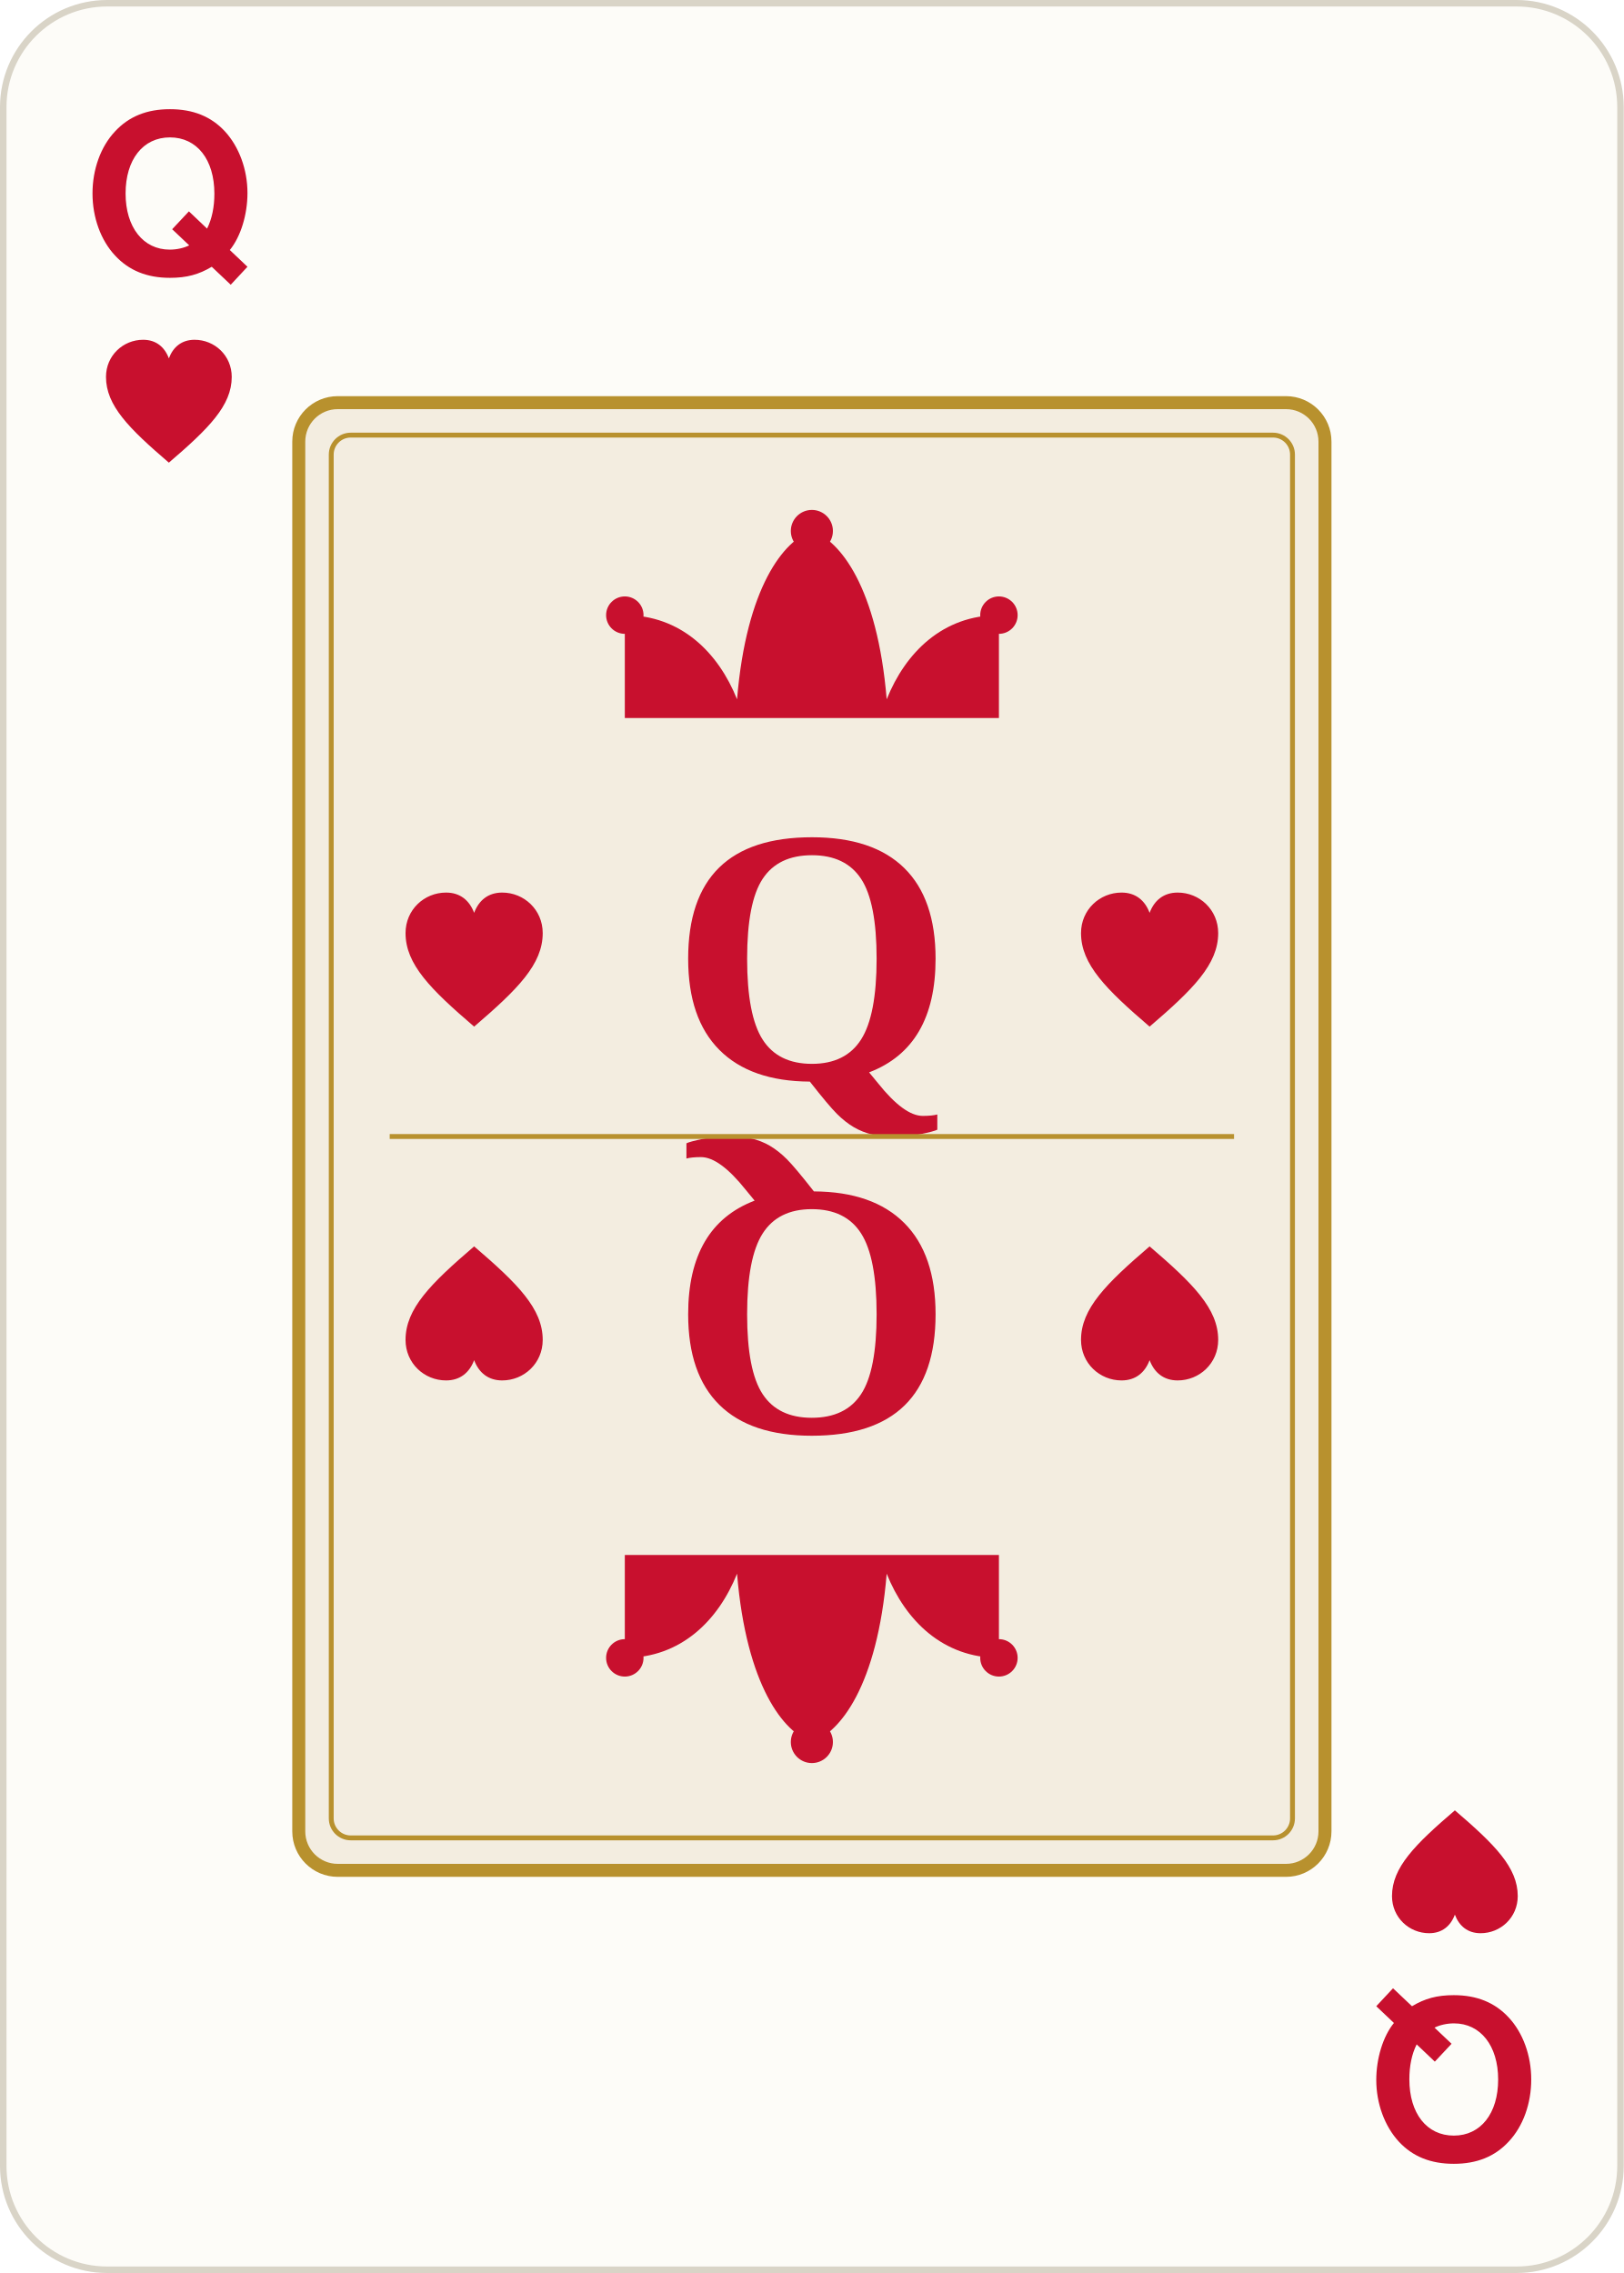
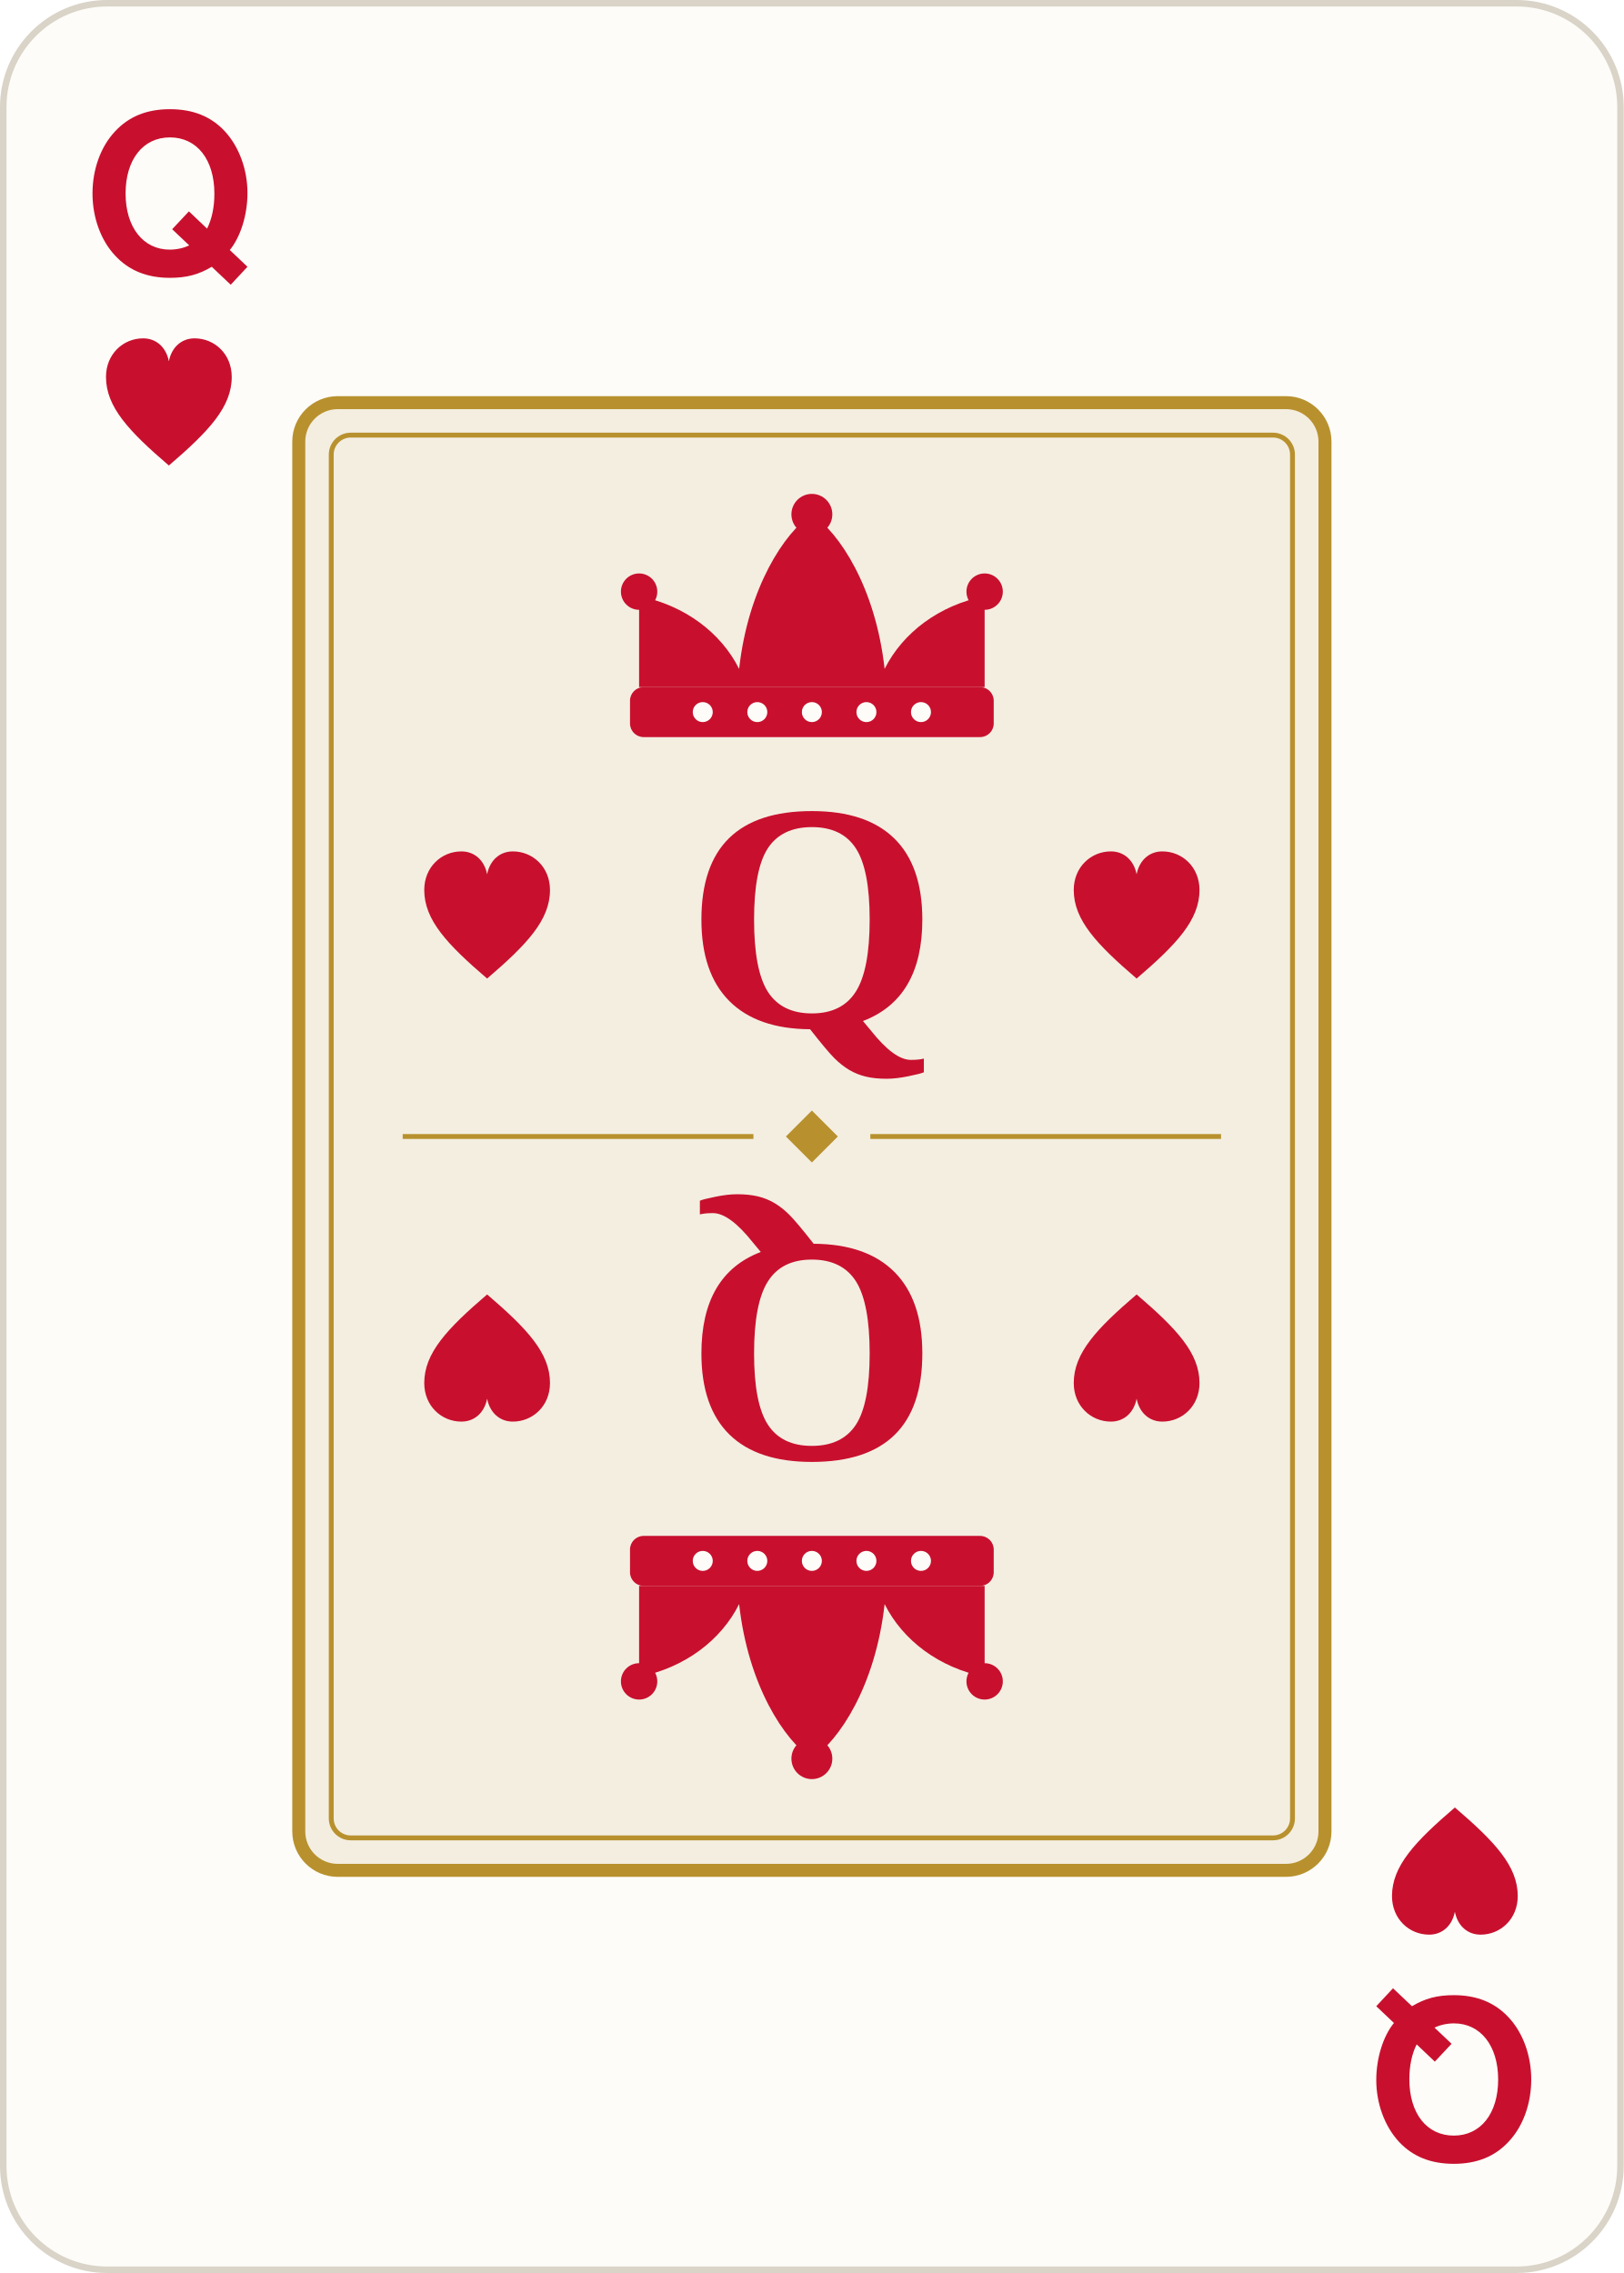
<svg xmlns="http://www.w3.org/2000/svg" viewBox="0 0 250 350" width="250" height="350">
  <rect x="0.5" y="0.5" width="249" height="349" rx="16" fill="#fdfcf8" stroke="#d9d4c7" stroke-width="1" />
  <text x="26" y="42" font-size="34" font-weight="700" text-anchor="middle" fill="#c8102e" font-family="Helvetica Neue, Helvetica, Arial, sans-serif">Q</text>
-   <path d="M50,92 C22,68 6,52 6,32 C6,17 18,6 32,6 C41,6 47,11 50,19 C53,11 59,6 68,6 C82,6 94,17 94,32 C94,52 78,68 50,92 Z" fill="#c8102e" transform="translate(26.0,62.0) scale(0.22) translate(-50,-50)" />
+   <path d="M50,94 C22,70 6,53 6,32 C6,16 18,5 32,5 C41,5 48,11 50,21 C52,11 59,5 68,5 C82,5 94,16 94,32 C94,53 78,70 50,94 Z" fill="#c8102e" transform="translate(26.0,62.0) scale(0.22) translate(-50,-50)" />
  <g transform="rotate(180 125.0 175.0)">
    <text x="26" y="42" font-size="34" font-weight="700" text-anchor="middle" fill="#c8102e" font-family="Helvetica Neue, Helvetica, Arial, sans-serif">Q</text>
-     <path d="M50,92 C22,68 6,52 6,32 C6,17 18,6 32,6 C41,6 47,11 50,19 C53,11 59,6 68,6 C82,6 94,17 94,32 C94,52 78,68 50,92 Z" fill="#c8102e" transform="translate(26.0,62.0) scale(0.22) translate(-50,-50)" />
+     <path d="M50,94 C22,70 6,53 6,32 C6,16 18,5 32,5 C41,5 48,11 50,21 C52,11 59,5 68,5 C82,5 94,16 94,32 C94,53 78,70 50,94 Z" fill="#c8102e" transform="translate(26.0,62.0) scale(0.22) translate(-50,-50)" />
  </g>
-   <rect x="46" y="62" width="158" height="226" rx="6" fill="#f3ede0" stroke="#b8912e" stroke-width="2" />
+   <rect x="46" y="62" width="158" height="226" rx="6" fill="#f4eee1" stroke="#b8912e" stroke-width="2" />
  <rect x="51" y="67" width="148" height="216" rx="3" fill="none" stroke="#b8912e" stroke-width="0.75" />
-   <g transform="translate(89.0,76) scale(0.72)">
+   <g transform="translate(90.0,75) scale(0.7)">
    <g fill="#c8102e">
-       <path d="M10,56 L10,26 C22,26 30,34 34,44 C36,20 44,10 50,8 C56,10 64,20 66,44 C70,34 78,26 90,26 L90,56 Z M10,56 L90,56 L90,48 L10,48 Z" />
-       <circle cx="50" cy="8" r="4.5" />
-       <circle cx="10" cy="26" r="4" />
-       <circle cx="90" cy="26" r="4" />
+       <path d="M12,44 L12,24 C22,26 30,32 34,40 C36,22 44,10 50,6 C56,10 64,22 66,40 C70,32 78,26 88,24 L88,44 Z" />
+       <rect x="10" y="44" width="80" height="11" rx="3" />
+       <circle cx="12" cy="23" r="4" />
+       <circle cx="50" cy="6" r="4.5" />
+       <circle cx="88" cy="23" r="4" />
    </g>
+     <circle cx="26" cy="49.5" r="2.2" fill="#fdfcf8" />
+     <circle cx="38" cy="49.5" r="2.2" fill="#fdfcf8" />
+     <circle cx="50" cy="49.5" r="2.2" fill="#fdfcf8" />
+     <circle cx="62" cy="49.5" r="2.2" fill="#fdfcf8" />
+     <circle cx="74" cy="49.5" r="2.2" fill="#fdfcf8" />
  </g>
-   <text x="125.0" y="166" font-size="56" font-weight="700" text-anchor="middle" fill="#c8102e" font-family="Georgia, Times New Roman, serif">Q</text>
-   <path d="M50,92 C22,68 6,52 6,32 C6,17 18,6 32,6 C41,6 47,11 50,19 C53,11 59,6 68,6 C82,6 94,17 94,32 C94,52 78,68 50,92 Z" fill="#c8102e" transform="translate(73.0,148.0) scale(0.24) translate(-50,-50)" />
-   <path d="M50,92 C22,68 6,52 6,32 C6,17 18,6 32,6 C41,6 47,11 50,19 C53,11 59,6 68,6 C82,6 94,17 94,32 C94,52 78,68 50,92 Z" fill="#c8102e" transform="translate(177.0,148.0) scale(0.24) translate(-50,-50)" />
+   <text x="125.0" y="158" font-size="50" font-weight="700" text-anchor="middle" fill="#c8102e" font-family="Georgia, Times New Roman, serif">Q</text>
+   <path d="M50,94 C22,70 6,53 6,32 C6,16 18,5 32,5 C41,5 48,11 50,21 C52,11 59,5 68,5 C82,5 94,16 94,32 C94,53 78,70 50,94 Z" fill="#c8102e" transform="translate(75.0,141.0) scale(0.22) translate(-50,-50)" />
+   <path d="M50,94 C22,70 6,53 6,32 C6,16 18,5 32,5 C41,5 48,11 50,21 C52,11 59,5 68,5 C82,5 94,16 94,32 C94,53 78,70 50,94 Z" fill="#c8102e" transform="translate(175.0,141.0) scale(0.22) translate(-50,-50)" />
  <g transform="rotate(180 125.0 175.0)">
-     <g transform="translate(89.0,76) scale(0.72)">
+     <g transform="translate(90.0,75) scale(0.7)">
      <g fill="#c8102e">
-         <path d="M10,56 L10,26 C22,26 30,34 34,44 C36,20 44,10 50,8 C56,10 64,20 66,44 C70,34 78,26 90,26 L90,56 Z M10,56 L90,56 L90,48 L10,48 Z" />
-         <circle cx="50" cy="8" r="4.5" />
-         <circle cx="10" cy="26" r="4" />
-         <circle cx="90" cy="26" r="4" />
+         <path d="M12,44 L12,24 C22,26 30,32 34,40 C36,22 44,10 50,6 C56,10 64,22 66,40 C70,32 78,26 88,24 L88,44 Z" />
+         <rect x="10" y="44" width="80" height="11" rx="3" />
+         <circle cx="12" cy="23" r="4" />
+         <circle cx="50" cy="6" r="4.5" />
+         <circle cx="88" cy="23" r="4" />
      </g>
+       <circle cx="26" cy="49.5" r="2.2" fill="#fdfcf8" />
+       <circle cx="38" cy="49.5" r="2.2" fill="#fdfcf8" />
+       <circle cx="50" cy="49.5" r="2.2" fill="#fdfcf8" />
+       <circle cx="62" cy="49.5" r="2.2" fill="#fdfcf8" />
+       <circle cx="74" cy="49.5" r="2.2" fill="#fdfcf8" />
    </g>
-     <text x="125.0" y="166" font-size="56" font-weight="700" text-anchor="middle" fill="#c8102e" font-family="Georgia, Times New Roman, serif">Q</text>
-     <path d="M50,92 C22,68 6,52 6,32 C6,17 18,6 32,6 C41,6 47,11 50,19 C53,11 59,6 68,6 C82,6 94,17 94,32 C94,52 78,68 50,92 Z" fill="#c8102e" transform="translate(73.0,148.0) scale(0.24) translate(-50,-50)" />
-     <path d="M50,92 C22,68 6,52 6,32 C6,17 18,6 32,6 C41,6 47,11 50,19 C53,11 59,6 68,6 C82,6 94,17 94,32 C94,52 78,68 50,92 Z" fill="#c8102e" transform="translate(177.0,148.0) scale(0.24) translate(-50,-50)" />
+     <text x="125.0" y="158" font-size="50" font-weight="700" text-anchor="middle" fill="#c8102e" font-family="Georgia, Times New Roman, serif">Q</text>
+     <path d="M50,94 C22,70 6,53 6,32 C6,16 18,5 32,5 C41,5 48,11 50,21 C52,11 59,5 68,5 C82,5 94,16 94,32 C94,53 78,70 50,94 Z" fill="#c8102e" transform="translate(75.0,141.0) scale(0.22) translate(-50,-50)" />
+     <path d="M50,94 C22,70 6,53 6,32 C6,16 18,5 32,5 C41,5 48,11 50,21 C52,11 59,5 68,5 C82,5 94,16 94,32 C94,53 78,70 50,94 Z" fill="#c8102e" transform="translate(175.0,141.0) scale(0.22) translate(-50,-50)" />
  </g>
-   <line x1="60" y1="175.0" x2="190" y2="175.0" stroke="#b8912e" stroke-width="0.75" />
+   <line x1="62" y1="175.0" x2="116.0" y2="175.0" stroke="#b8912e" stroke-width="0.75" />
+   <line x1="134.0" y1="175.0" x2="188" y2="175.0" stroke="#b8912e" stroke-width="0.75" />
+   <path d="M125.0,171.0 L129.0,175.0 L125.0,179.0 L121.0,175.0 Z" fill="#b8912e" />
</svg>
